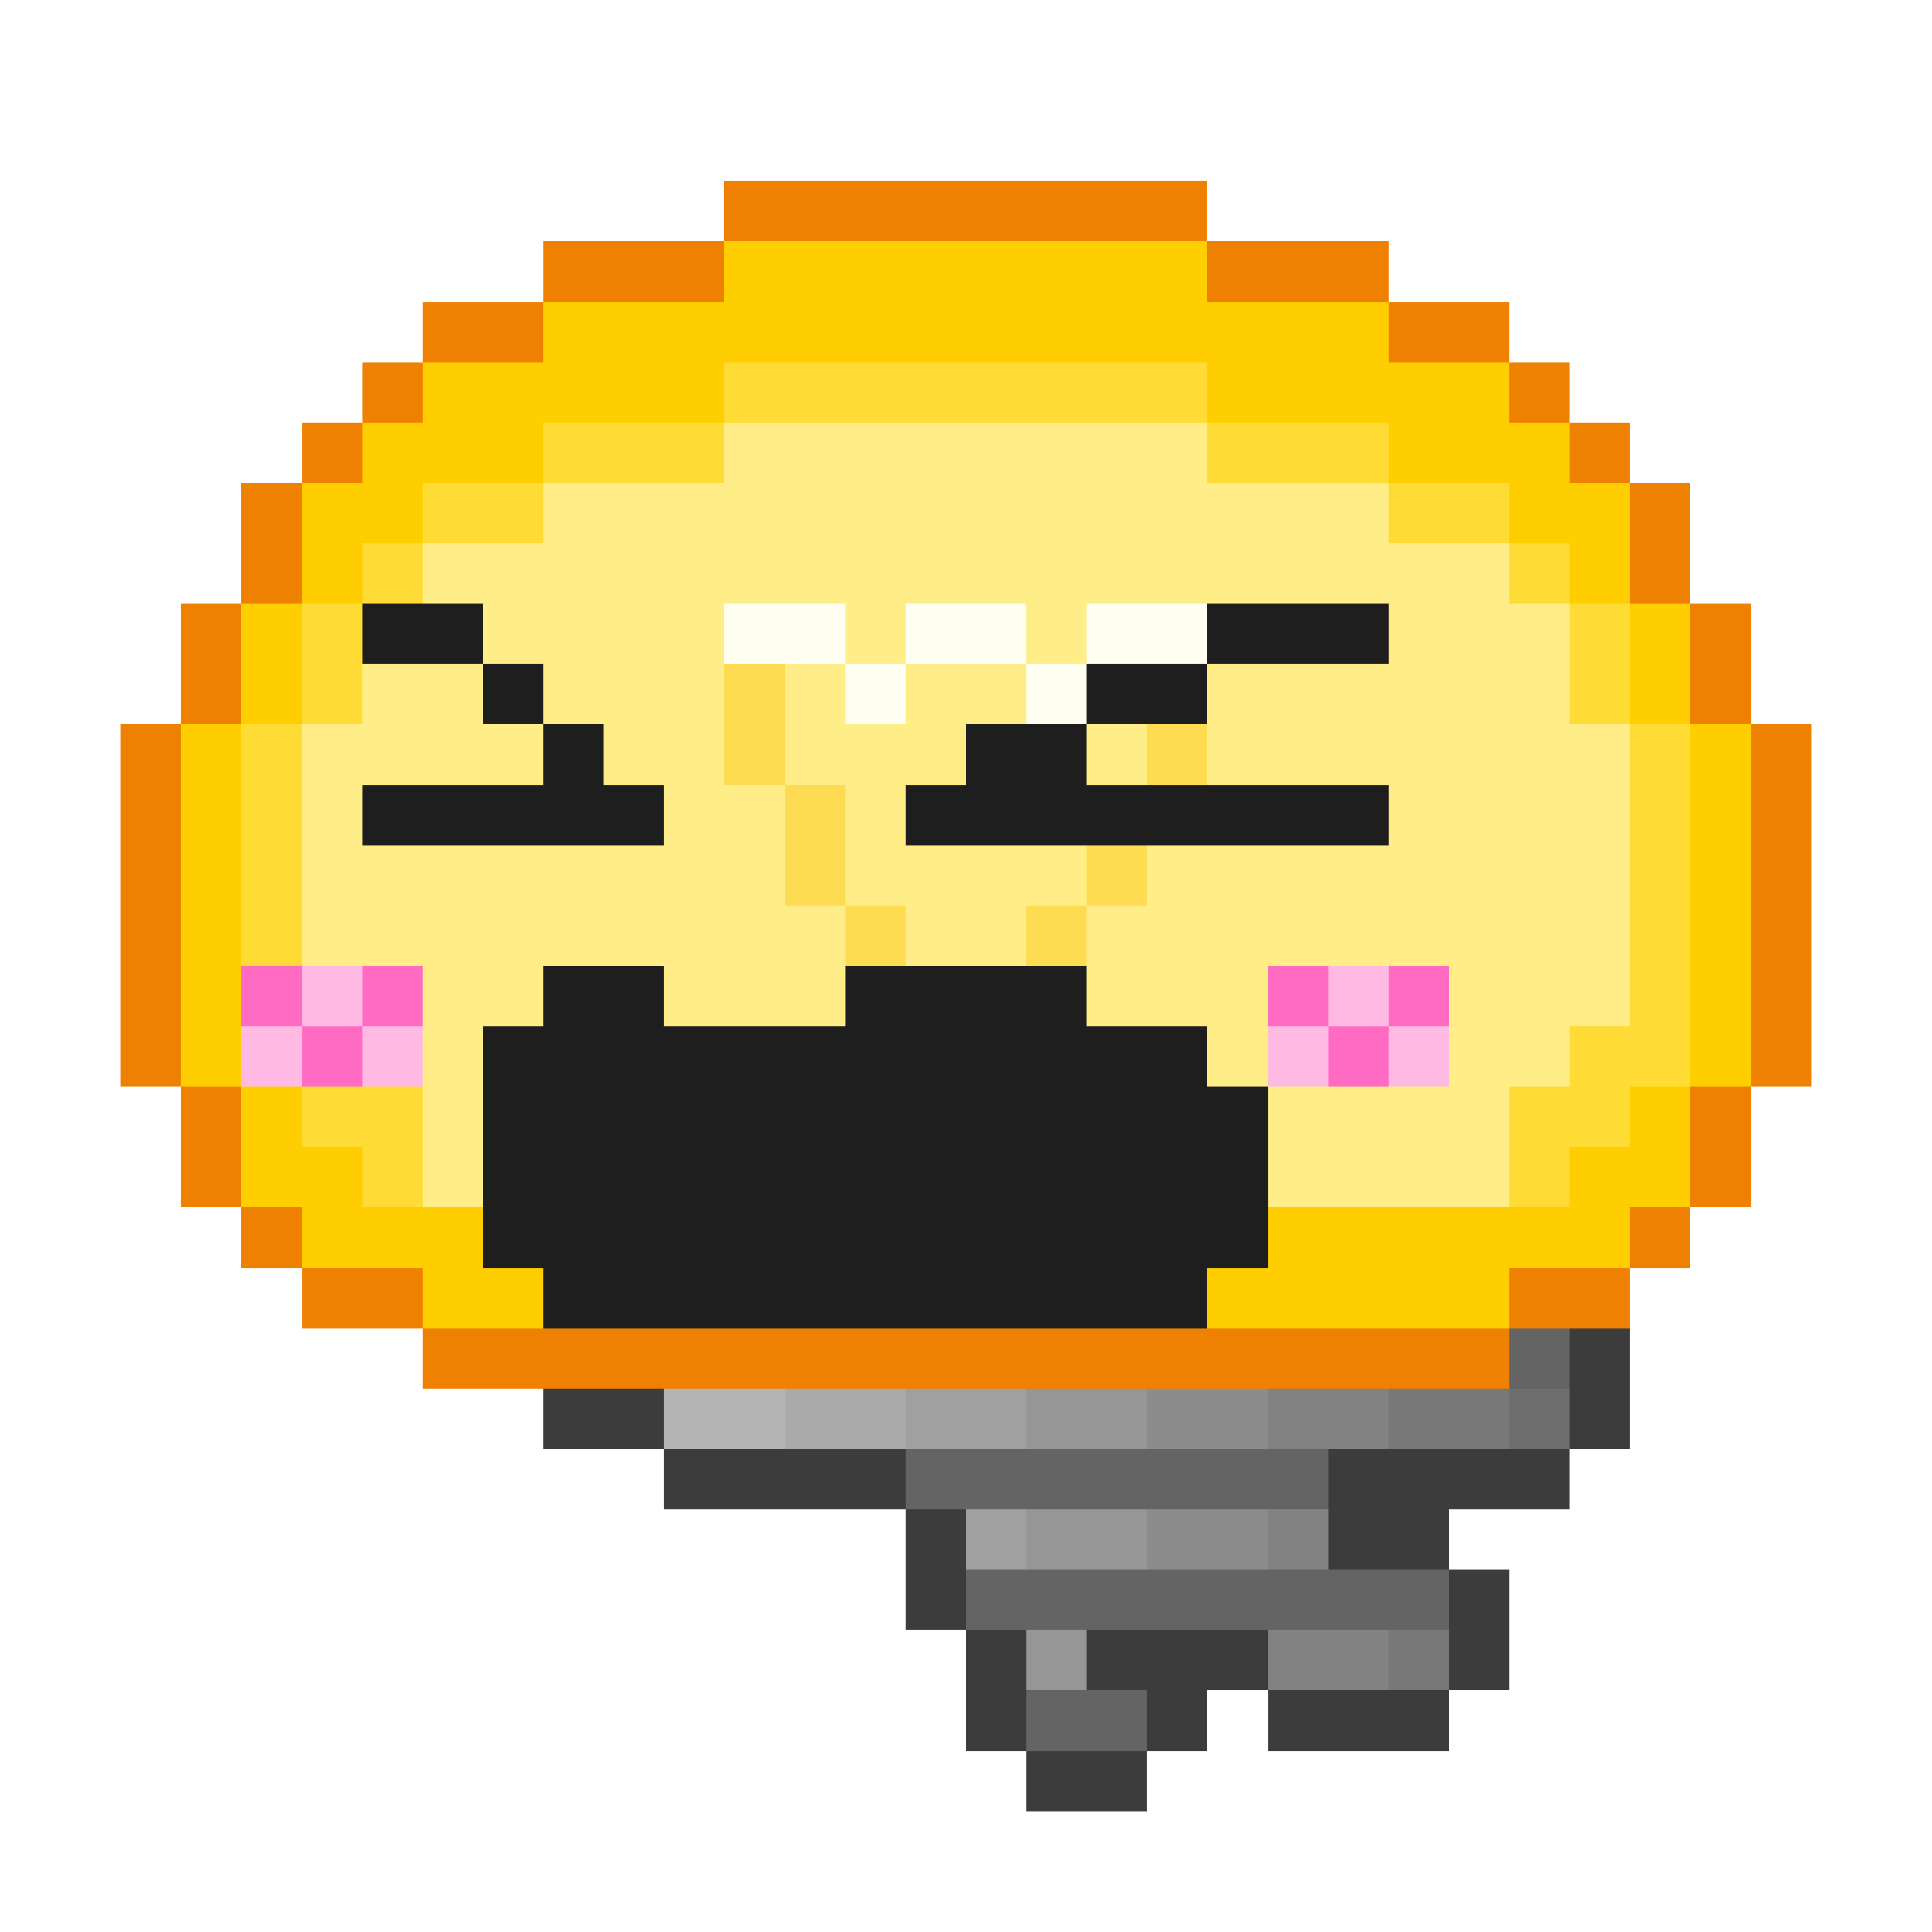
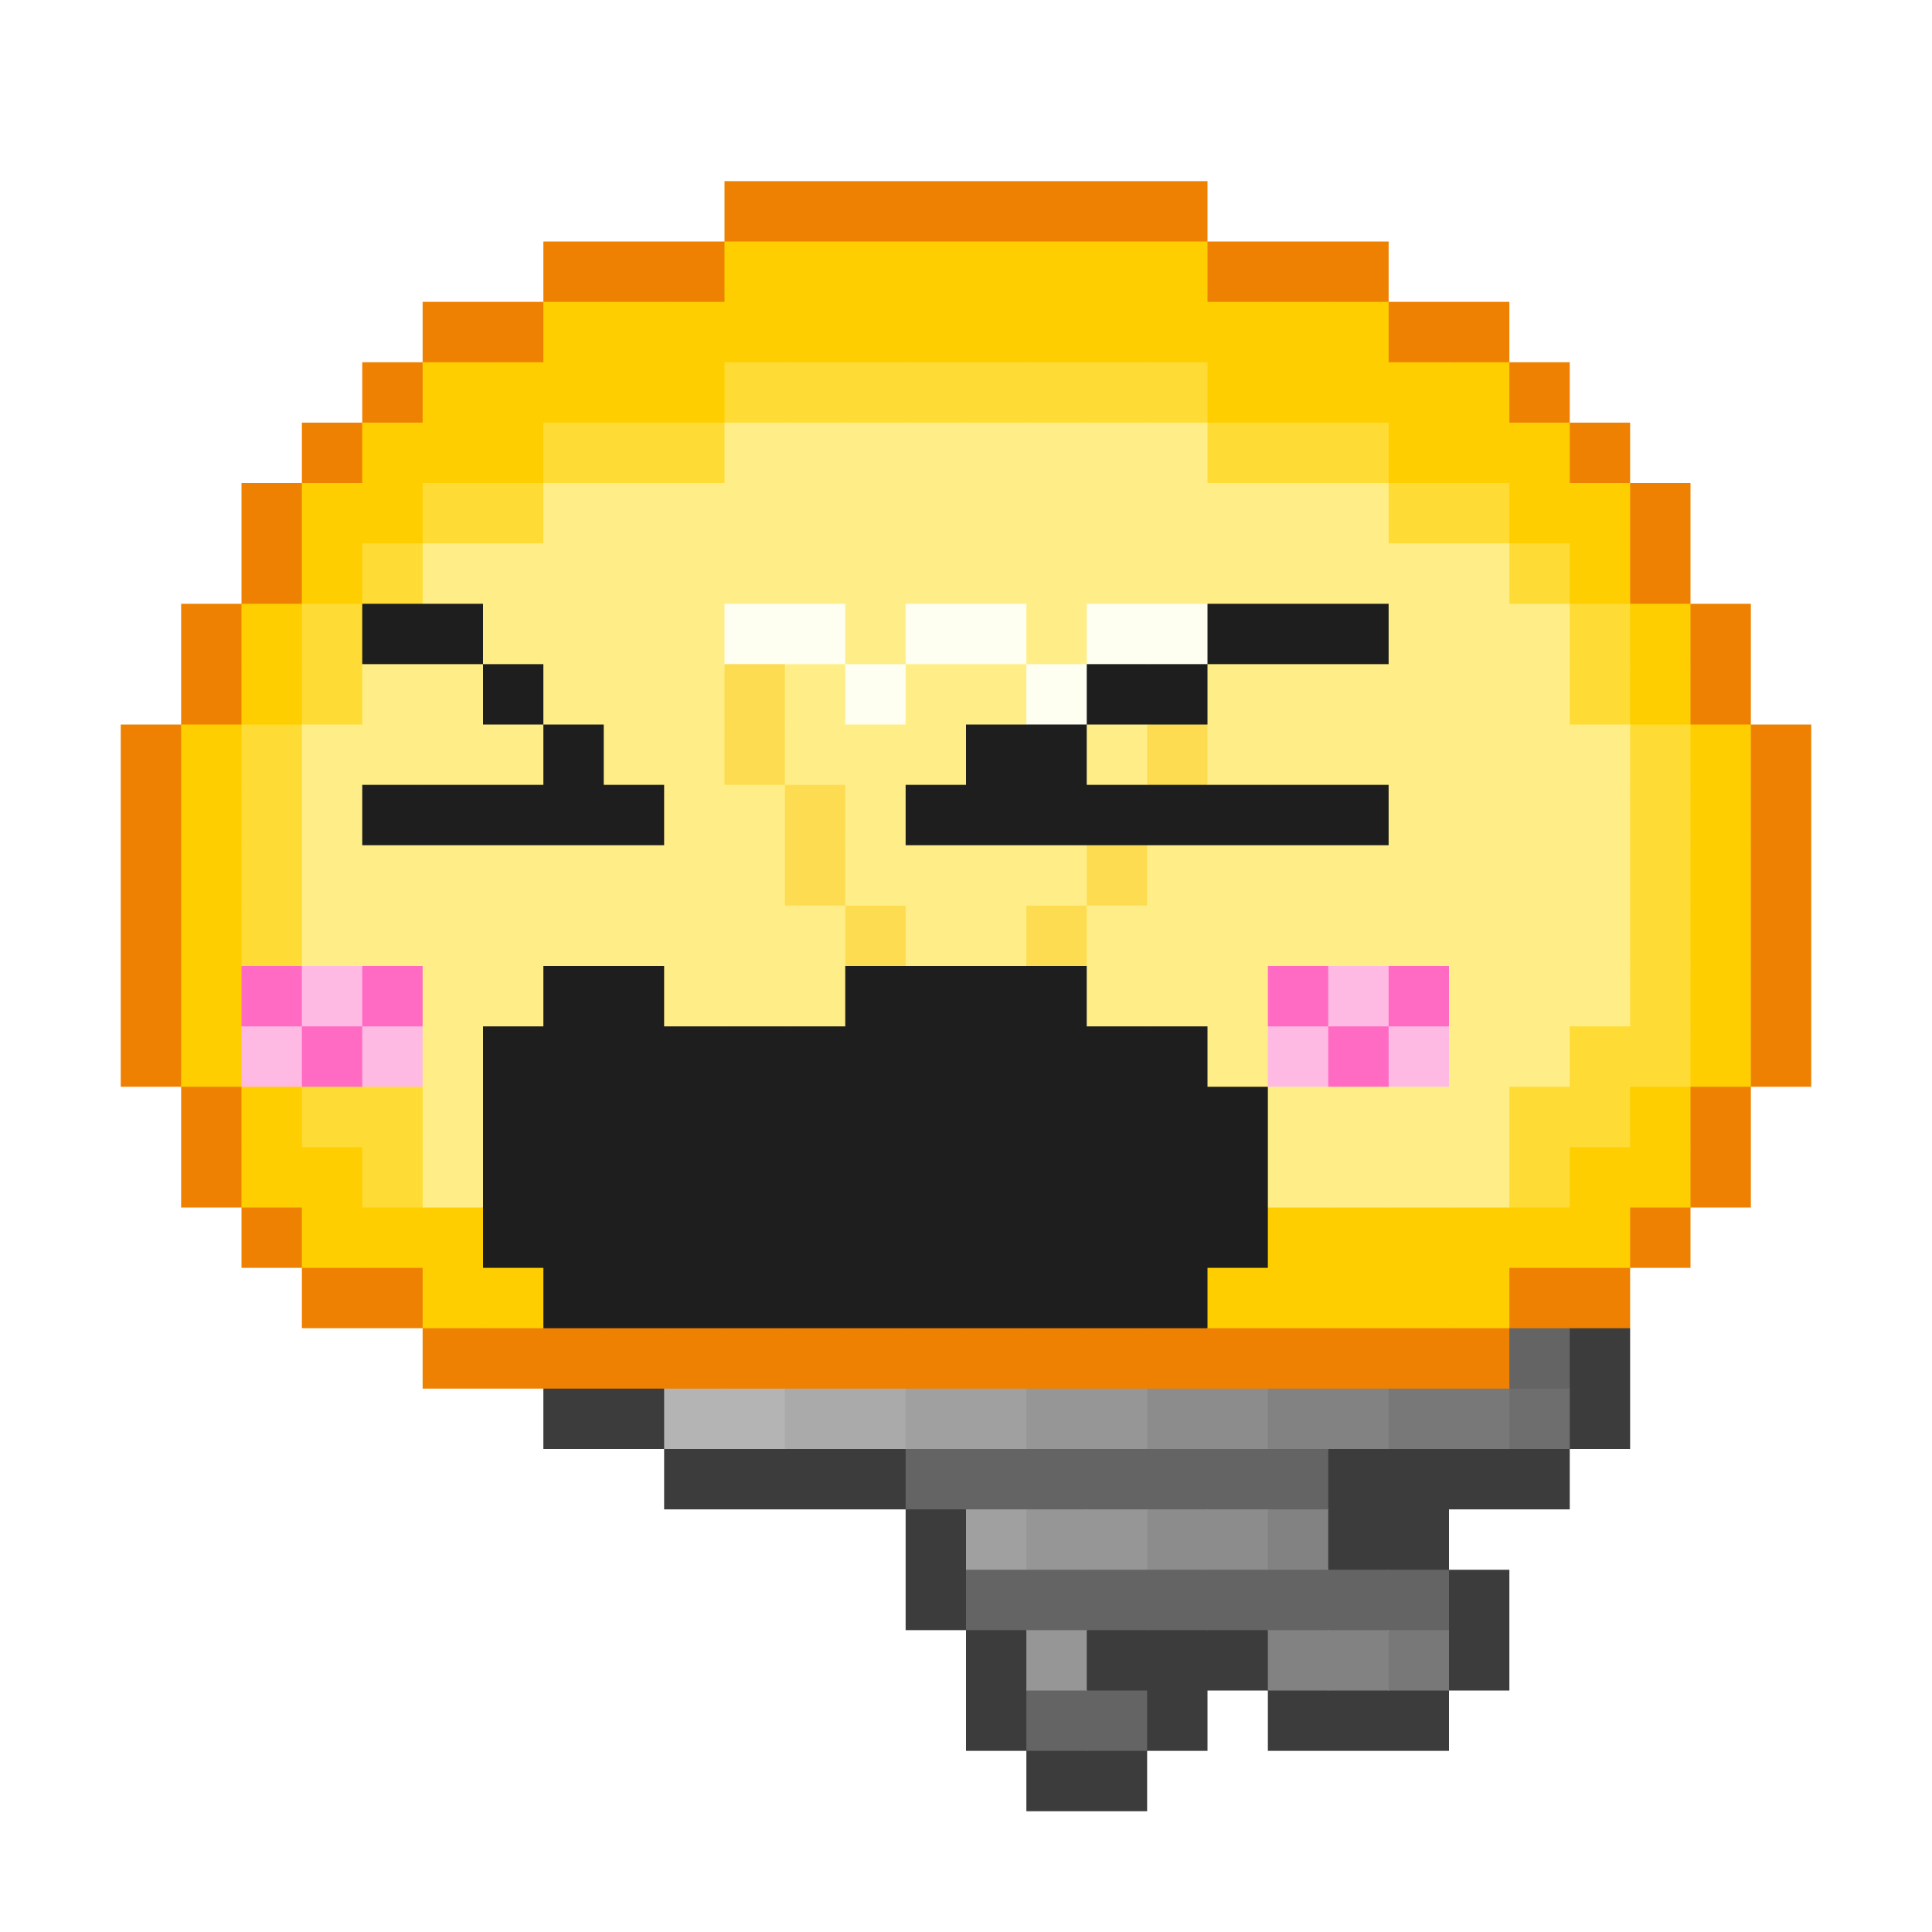
<svg xmlns="http://www.w3.org/2000/svg" width="32" height="32" viewBox="0 0 32 32">
-   <defs>
-     <clipPath id="frame">
-       <rect width="32" height="32" />
-     </clipPath>
-   </defs>
-   <g transform="translate(0 0)" clip-path="url(#frame)" shape-rendering="crispEdges">
-     <g>
-       <animateTransform attributeName="transform" type="translate" calcMode="discrete" repeatCount="indefinite" dur="240ms" values="0 0;-32 0" keyTimes="0;0.5" />
-       <path fill="#FFEE87" d="M12 7h8v1h-8zM44 7h8v1h-8zM9 8h14v1h-14zM41 8h14v1h-14zM7 9h18v1h-18zM39 9h18v1h-18zM8 10h4v1h-4zM14 10h1v1h-1zM17 10h1v1h-1zM23 10h3v1h-3zM38 10h6v1h-6zM46 10h1v1h-1zM49 10h1v1h-1zM52 10h6v1h-6zM6 11h2v1h-2zM9 11h3v1h-3zM13 11h1v1h-1zM15 11h2v1h-2zM20 11h6v1h-6zM40 11h4v1h-4zM45 11h1v1h-1zM47 11h2v1h-2zM50 11h1v1h-1zM55 11h3v1h-3zM5 12h4v1h-4zM10 12h2v1h-2zM13 12h3v1h-3zM18 12h1v1h-1zM20 12h7v1h-7zM37 12h3v1h-3zM41 12h3v1h-3zM45 12h5v1h-5zM52 12h7v1h-7zM5 13h1v1h-1zM11 13h2v1h-2zM14 13h1v1h-1zM23 13h4v1h-4zM37 13h4v1h-4zM42 13h3v1h-3zM46 13h2v1h-2zM51 13h8v1h-8zM5 14h8v1h-8zM14 14h4v1h-4zM19 14h8v1h-8zM37 14h1v1h-1zM43 14h2v1h-2zM46 14h1v1h-1zM55 14h4v1h-4zM5 15h9v1h-9zM15 15h2v1h-2zM18 15h9v1h-9zM37 15h9v1h-9zM47 15h2v1h-2zM50 15h9v1h-9zM7 16h2v1h-2zM11 16h3v1h-3zM18 16h3v1h-3zM24 16h3v1h-3zM39 16h7v1h-7zM47 16h2v1h-2zM50 16h3v1h-3zM56 16h3v1h-3zM7 17h1v1h-1zM20 17h1v1h-1zM24 17h2v1h-2zM39 17h2v1h-2zM43 17h3v1h-3zM50 17h3v1h-3zM56 17h2v1h-2zM7 18h1v1h-1zM21 18h4v1h-4zM39 18h1v1h-1zM52 18h5v1h-5zM7 19h1v1h-1zM21 19h4v1h-4zM39 19h1v1h-1zM53 19h4v1h-4z" />
-       <path fill="#EE8101" d="M12 3h8v1h-8zM44 3h8v1h-8zM9 4h3v1h-3zM20 4h3v1h-3zM41 4h3v1h-3zM52 4h3v1h-3zM7 5h2v1h-2zM23 5h2v1h-2zM39 5h2v1h-2zM55 5h2v1h-2zM6 6h1v1h-1zM25 6h1v1h-1zM38 6h1v1h-1zM57 6h1v1h-1zM5 7h1v1h-1zM26 7h1v1h-1zM37 7h1v1h-1zM58 7h1v1h-1zM4 8h1v1h-1zM27 8h1v1h-1zM36 8h1v1h-1zM59 8h1v1h-1zM4 9h1v1h-1zM27 9h1v1h-1zM36 9h1v1h-1zM59 9h1v1h-1zM3 10h1v1h-1zM28 10h1v1h-1zM35 10h1v1h-1zM60 10h1v1h-1zM3 11h1v1h-1zM28 11h1v1h-1zM35 11h1v1h-1zM60 11h1v1h-1zM2 12h1v1h-1zM29 12h1v1h-1zM34 12h1v1h-1zM61 12h1v1h-1zM2 13h1v1h-1zM29 13h1v1h-1zM34 13h1v1h-1zM61 13h1v1h-1zM2 14h1v1h-1zM29 14h1v1h-1zM34 14h1v1h-1zM61 14h1v1h-1zM2 15h1v1h-1zM29 15h1v1h-1zM34 15h1v1h-1zM61 15h1v1h-1zM2 16h1v1h-1zM29 16h1v1h-1zM34 16h1v1h-1zM61 16h1v1h-1zM2 17h1v1h-1zM29 17h1v1h-1zM34 17h1v1h-1zM61 17h1v1h-1zM3 18h1v1h-1zM28 18h1v1h-1zM35 18h1v1h-1zM60 18h1v1h-1zM3 19h1v1h-1zM28 19h1v1h-1zM35 19h1v1h-1zM60 19h1v1h-1zM4 20h1v1h-1zM27 20h1v1h-1zM36 20h1v1h-1zM59 20h1v1h-1zM5 21h2v1h-2zM25 21h2v1h-2zM37 21h2v1h-2zM57 21h2v1h-2zM7 22h18v1h-18zM39 22h18v1h-18z" />
-       <path fill="#FECE01" d="M12 4h8v1h-8zM44 4h8v1h-8zM9 5h14v1h-14zM41 5h14v1h-14zM7 6h5v1h-5zM20 6h5v1h-5zM39 6h5v1h-5zM52 6h5v1h-5zM6 7h3v1h-3zM23 7h3v1h-3zM38 7h3v1h-3zM55 7h3v1h-3zM5 8h2v1h-2zM25 8h2v1h-2zM37 8h2v1h-2zM57 8h2v1h-2zM5 9h1v1h-1zM26 9h1v1h-1zM37 9h1v1h-1zM58 9h1v1h-1zM4 10h1v1h-1zM27 10h1v1h-1zM36 10h1v1h-1zM59 10h1v1h-1zM4 11h1v1h-1zM27 11h1v1h-1zM36 11h1v1h-1zM59 11h1v1h-1zM3 12h1v1h-1zM28 12h1v1h-1zM35 12h1v1h-1zM60 12h1v1h-1zM3 13h1v1h-1zM28 13h1v1h-1zM35 13h1v1h-1zM60 13h1v1h-1zM3 14h1v1h-1zM28 14h1v1h-1zM35 14h1v1h-1zM60 14h1v1h-1zM3 15h1v1h-1zM28 15h1v1h-1zM35 15h1v1h-1zM60 15h1v1h-1zM3 16h1v1h-1zM28 16h1v1h-1zM35 16h1v1h-1zM60 16h1v1h-1zM3 17h1v1h-1zM28 17h1v1h-1zM35 17h1v1h-1zM60 17h1v1h-1zM4 18h1v1h-1zM27 18h1v1h-1zM36 18h1v1h-1zM59 18h1v1h-1zM4 19h2v1h-2zM26 19h2v1h-2zM36 19h2v1h-2zM58 19h2v1h-2zM5 20h3v1h-3zM21 20h6v1h-6zM37 20h3v1h-3zM53 20h6v1h-6zM7 21h2v1h-2zM20 21h5v1h-5zM39 21h2v1h-2zM52 21h5v1h-5z" />
-       <path fill="#FFDB35" d="M12 6h8v1h-8zM44 6h8v1h-8zM9 7h3v1h-3zM20 7h3v1h-3zM41 7h3v1h-3zM52 7h3v1h-3zM7 8h2v1h-2zM23 8h2v1h-2zM39 8h2v1h-2zM55 8h2v1h-2zM6 9h1v1h-1zM25 9h1v1h-1zM38 9h1v1h-1zM57 9h1v1h-1zM5 10h1v1h-1zM26 10h1v1h-1zM37 10h1v1h-1zM58 10h1v1h-1zM5 11h1v1h-1zM26 11h1v1h-1zM37 11h1v1h-1zM58 11h1v1h-1zM4 12h1v1h-1zM27 12h1v1h-1zM36 12h1v1h-1zM59 12h1v1h-1zM4 13h1v1h-1zM27 13h1v1h-1zM36 13h1v1h-1zM59 13h1v1h-1zM4 14h1v1h-1zM27 14h1v1h-1zM36 14h1v1h-1zM59 14h1v1h-1zM4 15h1v1h-1zM27 15h1v1h-1zM36 15h1v1h-1zM59 15h1v1h-1zM27 16h1v1h-1zM59 16h1v1h-1zM26 17h2v1h-2zM58 17h2v1h-2zM5 18h2v1h-2zM25 18h2v1h-2zM37 18h2v1h-2zM57 18h2v1h-2zM6 19h1v1h-1zM25 19h1v1h-1zM38 19h1v1h-1zM57 19h1v1h-1z" />
-       <path fill="#3C3C3C" d="M26 22h1v1h-1zM57 22h1v1h-1zM9 23h2v1h-2zM26 23h1v1h-1zM41 23h1v1h-1zM58 23h1v1h-1zM11 24h4v1h-4zM22 24h4v1h-4zM41 24h1v1h-1zM45 24h2v1h-2zM54 24h2v1h-2zM58 24h1v1h-1zM15 25h1v1h-1zM22 25h2v1h-2zM42 25h3v1h-3zM47 25h1v1h-1zM54 25h1v1h-1zM56 25h3v1h-3zM15 26h1v1h-1zM24 26h1v1h-1zM47 26h1v1h-1zM55 26h1v1h-1zM16 27h1v1h-1zM18 27h3v1h-3zM24 27h1v1h-1zM47 27h1v1h-1zM50 27h2v1h-2zM55 27h1v1h-1zM16 28h1v1h-1zM19 28h1v1h-1zM21 28h3v1h-3zM47 28h1v1h-1zM50 28h1v1h-1zM52 28h1v1h-1zM55 28h1v1h-1zM17 29h2v1h-2zM48 29h2v1h-2zM53 29h2v1h-2z" />
-       <path fill="#1E1E1E" d="M6 10h2v1h-2zM20 10h3v1h-3zM8 11h1v1h-1zM18 11h2v1h-2zM38 11h2v1h-2zM52 11h3v1h-3zM9 12h1v1h-1zM16 12h2v1h-2zM40 12h1v1h-1zM50 12h2v1h-2zM6 13h5v1h-5zM15 13h8v1h-8zM41 13h1v1h-1zM48 13h2v1h-2zM38 14h5v1h-5zM47 14h8v1h-8zM9 16h2v1h-2zM14 16h4v1h-4zM8 17h12v1h-12zM41 17h2v1h-2zM46 17h4v1h-4zM8 18h13v1h-13zM40 18h12v1h-12zM8 19h13v1h-13zM40 19h13v1h-13zM8 20h13v1h-13zM40 20h13v1h-13zM9 21h11v1h-11zM41 21h11v1h-11z" />
-       <path fill="#FEDC51" d="M12 11h1v1h-1zM44 11h1v1h-1zM51 11h1v1h-1zM12 12h1v1h-1zM19 12h1v1h-1zM44 12h1v1h-1zM13 13h1v1h-1zM45 13h1v1h-1zM50 13h1v1h-1zM13 14h1v1h-1zM18 14h1v1h-1zM45 14h1v1h-1zM14 15h1v1h-1zM17 15h1v1h-1zM46 15h1v1h-1zM49 15h1v1h-1zM46 16h1v1h-1zM49 16h1v1h-1z" />
-       <path fill="#FF6BC3" d="M4 16h1v1h-1zM6 16h1v1h-1zM21 16h1v1h-1zM23 16h1v1h-1zM36 16h1v1h-1zM38 16h1v1h-1zM53 16h1v1h-1zM55 16h1v1h-1zM5 17h1v1h-1zM22 17h1v1h-1zM37 17h1v1h-1zM54 17h1v1h-1z" />
-       <path fill="#FFBAE3" d="M5 16h1v1h-1zM22 16h1v1h-1zM37 16h1v1h-1zM54 16h1v1h-1zM4 17h1v1h-1zM6 17h1v1h-1zM21 17h1v1h-1zM23 17h1v1h-1zM36 17h1v1h-1zM38 17h1v1h-1zM53 17h1v1h-1zM55 17h1v1h-1z" />
-       <path fill="#FEFEF1" d="M12 10h2v1h-2zM15 10h2v1h-2zM18 10h2v1h-2zM44 10h2v1h-2zM47 10h2v1h-2zM50 10h2v1h-2zM14 11h1v1h-1zM17 11h1v1h-1zM46 11h1v1h-1zM49 11h1v1h-1z" />
-       <path fill="#646464" d="M25 22h1v1h-1zM42 23h4v1h-4zM15 24h7v1h-7zM47 24h7v1h-7zM56 24h2v1h-2zM16 26h8v1h-8zM48 26h7v1h-7zM17 28h2v1h-2zM48 28h2v1h-2zM53 28h2v1h-2z" />
-       <path fill="#969696" d="M17 23h2v1h-2zM49 23h2v1h-2zM17 25h2v1h-2zM49 25h2v1h-2zM17 27h1v1h-1zM49 27h1v1h-1z" />
-       <path fill="#828282" d="M21 23h2v1h-2zM53 23h2v1h-2zM21 25h1v1h-1zM53 25h1v1h-1zM21 27h2v1h-2zM52 27h2v1h-2z" />
-       <path fill="#A0A0A0" d="M15 23h2v1h-2zM47 23h2v1h-2zM16 25h1v1h-1zM48 25h1v1h-1zM48 27h1v1h-1z" />
-       <path fill="#8C8C8C" d="M19 23h2v1h-2zM51 23h2v1h-2zM19 25h2v1h-2zM51 25h2v1h-2z" />
-       <path fill="#787878" d="M23 23h2v1h-2zM55 23h2v1h-2zM23 27h1v1h-1zM54 27h1v1h-1z" />
-       <path fill="#AAAAAA" d="M13 23h2v1h-2zM46 23h1v1h-1zM44 24h1v1h-1z" />
-       <path fill="#B4B4B4" d="M11 23h2v1h-2zM42 24h2v1h-2z" />
-       <path fill="#6E6E6E" d="M25 23h1v1h-1zM57 23h1v1h-1z" />
+   <g id="FALLING">
+     <g id="FRAME-1">
+       <animate attributeName="display" calcMode="discrete" repeatCount="indefinite" dur="240ms" values="inline;none" keyTimes="0;0.5" />
+       <path fill="#FFEE87" fill-rule="evenodd" d="M6.5,10.5 L4.5,12.5 L5,13 L4.5,13.5 L5,14 L4.5,14.5 L5,15 L4.5,15.5 L5.5,16.5 L6,16 L7,17 L6.5,17.5 L7,18 L6.5,18.5 L7,19 L6.5,19.5 L7.5,20.5 L8.5,19.5 L8,19 L8.5,18.5 L8,18 L10,16 L11.5,17.5 L12,17 L12.5,17.5 L13,17 L13.5,17.5 L14.5,16.5 L14,16 L14.5,15.5 L15.5,16.5 L16,16 L16.5,16.5 L17.5,15.5 L18,16 L17.5,16.5 L18.5,17.5 L19,17 L21,19 L20.5,19.5 L21.5,20.5 L22,20 L22.5,20.5 L23,20 L23.5,20.5 L24,20 L24.5,20.5 L25.5,19.5 L25,19 L27.5,16.5 L27,16 L27.5,15.5 L27,15 L27.5,14.5 L27,14 L27.5,13.5 L27,13 L27.5,12.5 L26,11 L26.5,10.5 L24.5,8.5 L24,9 L22.5,7.5 L22,8 L21.5,7.5 L21,8 L19.5,6.5 L19,7 L18.5,6.5 L18,7 L17.5,6.5 L17,7 L16.5,6.5 L16,7 L15.5,6.5 L15,7 L14.5,6.5 L14,7 L13.5,6.5 L13,7 L12.5,6.5 L11,8 L10.5,7.5 L10,8 L9.5,7.5 L8,9 L7.5,8.5 L6.5,9.5 L7.5,10.5 L7,11 Z M15.5,13.5 L19,10 L19.5,10.5 L20,10 L20.5,10.5 L19.5,11.5 L20,12 L19.5,12.5 L20.5,13.5 L20,14 L19.5,13.5 L18.5,14.5 L17.5,13.5 L17,14 L16.5,13.5 L16,14 Z M21,10 L21.5,10.5 L21,11 L20.5,10.5 Z M22,10 L22.5,10.5 L22,11 L21.5,10.5 Z M21,13 L21.5,13.5 L21,14 L20.5,13.5 Z M22,13 L22.5,13.5 L22,14 L21.5,13.5 Z M15.5,10.5 L16,10 L16.5,10.5 L16,11 Z M8,13 L8.5,13.5 L8,14 L7.5,13.5 Z M9,13 L9.5,12.5 L10.5,13.5 L10,14 L9.5,13.5 L9,14 L8.5,13.5 Z M7,14 L6.5,13.5 L7,13 L7.5,13.5 Z M13,12 L12.5,12.5 L12,12 L12.5,11.5 Z M12,11 L13,10 L13.5,10.5 L12.5,11.5 Z M13,14 L13.5,13.5 L14,14 L13.5,14.5 Z M21.5,17.5 L21,17 L22,16 L22.5,16.5 L23,16 L24,17 L23,18 L22.5,17.5 L22,18 Z M18.5,13.5 L19.5,12.5 L18.5,11.5 L17.5,12.5 Z" />
+       <path fill="#1E1E1E" fill-rule="evenodd" d="M8,11 L8,10 L7,10 L6.5,9.5 L5.5,10.5 L6,11 Z M9,11 L8,11 L8,12 L9,12 Z M8,13 L6,13 L6,14 L11,14 L11,13 L10,13 L10,12 L9,12 L9,13 Z M10,16 L9,16 L9,17 L8,17 L8,20 L7.5,20.5 L9.5,22.5 L10,22 L10.5,22.5 L11,22 L11.5,22.5 L12,22 L12.5,22.5 L13,22 L13.5,22.5 L14,22 L14.5,22.5 L15,22 L15.5,22.5 L16,22 L16.5,22.5 L17,22 L17.5,22.5 L18,22 L18.5,22.5 L19,22 L19.5,22.5 L21.5,20.5 L21,20 L21,18 L20,18 L20,17 L18,17 L18,16 L17.5,15.5 L17,16 L15,16 L14.5,15.5 L14,16 L14,17 L11,17 L11,16 Z M16,14 L18,14 L18.5,14.5 L19,14 L23,14 L23,13 L20,13 L19.5,12.5 L20,12 L20,11 L23,11 L23,10 L20,10 L19,11 L18.5,10.5 L17,12 L16,12 L16,13 L15,13 L15,14 Z M19,13 L18,13 L18,12 L19,12 L19.5,12.5 Z" />
+       <path fill="#FECE01" fill-rule="evenodd" d="M3.5,10.5 L4,11 L2.5,12.5 L3,13 L2.5,13.5 L3,14 L2.5,14.5 L3,15 L2.5,15.5 L3,16 L2.5,16.5 L3,17 L2.5,17.5 L4,19 L3.5,19.5 L5.5,21.5 L6,21 L7.5,22.5 L8,22 L8.5,22.5 L9,22 L9,21 L8,21 L8,20 L7,20 L4,17 L4.5,16.5 L4,16 L4.5,15.5 L4,15 L4.5,14.5 L4,14 L4.5,13.5 L4,13 L5.5,11.5 L5,11 L8,8 L8.5,8.5 L10,7 L10.5,7.5 L11,7 L11.5,7.5 L13,6 L13.5,6.5 L14,6 L14.5,6.5 L15,6 L15.5,6.5 L16,6 L16.5,6.5 L17,6 L17.5,6.5 L18,6 L18.5,6.5 L19,6 L20.5,7.5 L21,7 L21.5,7.5 L22,7 L23.5,8.5 L24,8 L27,11 L26.5,11.5 L28,13 L27.5,13.5 L28,14 L27.5,14.5 L28,15 L27.5,15.5 L28,16 L27.5,16.5 L28,17 L25,20 L21,20 L21,21 L20,21 L20,22 L20.5,22.5 L21,22 L21.5,22.5 L22,22 L22.5,22.5 L23,22 L23.5,22.5 L24,22 L24.5,22.5 L26,21 L26.5,21.5 L28.5,19.5 L28,19 L29.5,17.5 L29,17 L29.5,16.5 L29,16 L29.5,15.5 L29,15 L29.5,14.5 L29,14 L29.5,13.5 L29,13 L29.5,12.5 L28,11 L28.5,10.5 L27,9 L27.5,8.5 L24.5,5.5 L24,6 L22.5,4.5 L22,5 L21.5,4.5 L21,5 L19.5,3.5 L19,4 L18.5,3.5 L18,4 L17.5,3.5 L17,4 L16.5,3.5 L16,4 L15.5,3.5 L15,4 L14.5,3.5 L14,4 L13.5,3.5 L13,4 L12.5,3.5 L11,5 L10.5,4.5 L10,5 L9.5,4.5 L8,6 L7.5,5.5 L4.5,8.5 L5,9 Z" />
+       <path fill="#EE8101" fill-rule="evenodd" d="M12,4 L9,4 L9,5 L12,5 Z M7,5 L7,6 L9,6 L9,5 Z M7,6 L6,6 L6,7 L7,7 Z M5,7 L5,8 L6,8 L6,7 Z M5,10 L5,8 L4,8 L4,10 Z M4,10 L3,10 L3,12 L4,12 Z M2,16 L2,18 L3,18 L3,12 L2,12 Z M4,18 L3,18 L3,20 L4,20 Z M4,20 L4,21 L5,21 L5,20 Z M5,21 L5,22 L7,22 L7,21 Z M10,23 L10.5,23.5 L11,23 L11.5,23.5 L12,23 L12.5,23.5 L13,23 L13.5,23.5 L14,23 L14.5,23.5 L15,23 L15.5,23.5 L16,23 L16.5,23.5 L17,23 L17.5,23.5 L18,23 L18.5,23.5 L19,23 L19.5,23.5 L20,23 L20.5,23.5 L21,23 L21.5,23.5 L22,23 L22.5,23.5 L23,23 L23.5,23.5 L24,23 L24.5,23.5 L26,22 L26.5,22.5 L27,22 L27,21 L25,21 L25,22 L7,22 L7,23 L9,23 L9.5,23.5 Z M16,4 L20,4 L20,3 L12,3 L12,4 Z M21,4 L20,4 L20,5 L23,5 L23,4 Z M23,5 L23,6 L25,6 L25,5 Z M25,6 L25,7 L26,7 L26,6 Z M26,8 L27,8 L27,7 L26,7 Z M27,8 L27,10 L28,10 L28,8 Z M29,12 L29,10 L28,10 L28,12 Z M29,17 L29,18 L30,18 L30,12 L29,12 Z M29,18 L28,18 L28,20 L29,20 Z M28,20 L27,20 L27,21 L28,21 Z" />
+       <path fill="#FFDB35" fill-rule="evenodd" d="M9,8 L7,8 L7,9 L9,9 Z M7,10 L7,9 L6,9 L6,10 Z M6,11 L6,10 L5,10 L5,12 L6,12 Z M4,15 L4,16 L4.5,16.5 L5,16 L5,12 L4,12 Z M5,18 L5,19 L6,19 L6,20 L7,20 L7,18 L6.5,17.5 L6,18 L5.5,17.5 Z M13,7 L20,7 L20,6 L12,6 L12,7 Z M12,8 L12,7 L9,7 L9,8 Z M21,8 L23,8 L23,7 L20,7 L20,8 Z M25,9 L25,8 L23,8 L23,9 Z M25,9 L25,10 L26,10 L26,9 Z M26,12 L27,12 L27,10 L26,10 Z M27,14 L27,17 L26,17 L26,18 L25,18 L25,20 L26,20 L26,19 L27,19 L27,18 L28,18 L28,12 L27,12 Z" />
+       <path fill="#3C3C3C" fill-rule="evenodd" d="M12,25 L15,25 L15,27 L16,27 L16,29 L17,29 L17,30 L19,30 L19,29 L20,29 L20,28 L21,28 L21,29 L24,29 L24,28 L25,28 L25,26 L24,26 L24,25 L26,25 L26,24 L27,24 L27,22 L26,22 L25.5,22.5 L26,23 L25,24 L24.5,23.5 L24,24 L23.5,23.5 L23,24 L22.5,23.5 L21.5,24.5 L22,25 L21.5,25.5 L22.5,26.5 L23,26 L24,27 L23,28 L22.5,27.5 L22,28 L20.5,26.5 L20,27 L19.5,26.5 L19,27 L18.5,26.5 L17.5,27.5 L16,26 L16.5,25.5 L14.5,23.5 L14,24 L13.5,23.5 L13,24 L12.5,23.5 L12,24 L11,23 L9,23 L9,24 L11,24 L11,25 Z M18,28 L18.5,28.5 L18,29 L17,28 L17.5,27.5 Z" />
+       <path fill="#646464" fill-rule="evenodd" d="M16,25 L16.5,25.5 L17,25 L17.5,25.5 L18,25 L18.5,25.5 L19,25 L19.5,25.5 L20,25 L20.5,25.5 L21,25 L21.5,25.5 L22,25 L22,24 L21.5,23.5 L21,24 L20.5,23.5 L20,24 L19.5,23.5 L19,24 L18.5,23.5 L18,24 L17.5,23.5 L17,24 L16.5,23.5 L16,24 L15.5,23.5 L15,24 L15,25 Z M16,26 L16,27 L17,27 L17.5,27.5 L18,27 L21,27 L21.5,27.5 L22,27 L22.5,27.5 L23,27 L23.5,27.5 L24,27 L24,26 L22,26 L21.5,25.5 L21,26 L20.5,25.5 L20,26 L19.5,25.5 L19,26 L18.5,25.5 L18,26 L17.5,25.5 L17,26 L16.5,25.5 Z M17.5,27.5 L17,28 L17,29 L19,29 L19,28 L18,28 Z M26,22 L25,22 L25,23 L25.5,23.5 L26,23 Z" />
+       <path fill="#FEDC51" fill-rule="evenodd" d="M12,12 L12,13 L13,13 L13,11 L12.5,10.5 L12,11 Z M20,13 L20,12 L19,12 L19,13 Z M13,14 L13,15 L14,15 L14,13 L13,13 Z M18,14 L18,15 L19,15 L19,14 Z M15,15 L14,15 L14,16 L15,16 Z M18,15 L17,15 L17,16 L18,16 Z" />
+       <path fill="#FEFEF1" fill-rule="evenodd" d="M13,11 L14,11 L14,10 L12,10 L12,11 Z M16,11 L17,11 L17,10 L15,10 L15,11 Z M19,11 L20,11 L20,10 L18,10 L18,11 Z M15,12 L15,11 L14,11 L14,12 Z M18,12 L18,11 L17,11 L17,12 Z" />
+       <path fill="#FF6BC3" fill-rule="evenodd" d="M6,16 L5.5,16.5 L5,16 L4,16 L4,17 L5,18 L6,18 L7,17 L7,16 Z M23,16 L22.5,16.5 L22,16 L21,16 L21,17 L22,18 L23,18 L24,17 L24,16 Z" />
+       <path fill="#FFBAE3" fill-rule="evenodd" d="M6,16 L5,16 L5,17 L6,17 Z M23,17 L23,16 L22,16 L22,17 Z M5,18 L5,17 L4,17 L4,18 Z M6,18 L7,18 L7,17 L6,17 Z M22,18 L22,17 L21,17 L21,18 Z M24,18 L24,17 L23,17 L23,18 Z" />
+       <path fill="#828282" fill-rule="evenodd" d="M22,24 L23,24 L23.5,23.5 L23,23 L21,23 L20.5,23.5 L21,24 Z M22,26 L22,25 L21,25 L20.5,25.5 L21,26 Z M22,28 L23,28 L23.5,27.5 L23,27 L21,27 L21,28 Z" />
+       <path fill="#969696" fill-rule="evenodd" d="M18,24 L19,24 L19.5,23.5 L19,23 L17,23 L16.5,23.5 L17,24 Z M18,26 L19,26 L19.5,25.5 L19,25 L17,25 L16.5,25.5 L17,26 Z M18,27 L17,27 L17,28 L18,28 Z" />
+       <path fill="#8C8C8C" fill-rule="evenodd" d="M19,24 L21,24 L21,23 L19,23 Z M19,26 L21,26 L21,25 L19,25 Z" />
+       <path fill="#787878" fill-rule="evenodd" d="M23,24 L25,24 L25.5,23.5 L25,23 L23,23 Z M23,28 L24,28 L24,27 L23,27 Z" />
+       <path fill="#A0A0A0" fill-rule="evenodd" d="M15,24 L17,24 L17,23 L15,23 L14.5,23.5 Z M16,26 L17,26 L17,25 L16,25 Z" />
+       <path fill="#AAAAAA" fill-rule="evenodd" d="M12.5,23.5 L13,24 L15,24 L15,23 L13,23 Z" />
+       <path fill="#B4B4B4" fill-rule="evenodd" d="M11,23 L11,24 L13,24 L13,23 Z" />
+       <path fill="#6E6E6E" fill-rule="evenodd" d="M26,23 L26,24 L25,24 L25,23 Z" />
+     </g>
+     <g id="FRAME-2" display="none">
+       <animate attributeName="display" calcMode="discrete" repeatCount="indefinite" dur="240ms" values="none;inline" keyTimes="0;0.5" />
+       <path fill="#FFEE87" fill-rule="evenodd" d="M5.5,10.5 L6.5,11.5 L6,12 L5.5,11.5 L4.5,12.5 L5,13 L4.5,13.5 L5,14 L4.5,14.5 L5,15 L4.5,15.5 L5.5,16.5 L6,16 L7,17 L6.5,17.5 L7,18 L6.5,18.5 L7,19 L6.5,19.5 L7.5,20.5 L8.5,19.5 L8,19 L10,17 L11.5,18.5 L12,18 L12.5,18.5 L13,18 L13.5,18.5 L14.5,17.5 L14,17 L14.5,16.5 L15.5,17.5 L16,17 L16.5,17.5 L17.5,16.5 L18,17 L17.5,17.5 L18.5,18.5 L19,18 L21.5,20.5 L22,20 L22.5,20.5 L23,20 L23.5,20.5 L24,20 L24.5,20.5 L25.5,19.5 L25,19 L27.5,16.5 L27,16 L27.5,15.5 L27,15 L27.5,14.5 L27,14 L27.5,13.5 L27,13 L27.5,12.5 L26,11 L26.5,10.5 L24.5,8.5 L24,9 L22.5,7.5 L22,8 L21.5,7.5 L21,8 L19.5,6.5 L19,7 L18.5,6.5 L18,7 L17.5,6.5 L17,7 L16.5,6.5 L16,7 L15.5,6.5 L15,7 L14.5,6.5 L14,7 L13.5,6.5 L13,7 L12.5,6.5 L11,8 L10.5,7.5 L10,8 L9.5,7.5 L8,9 L7.5,8.5 Z M7,11 L7.5,11.5 L7,12 L6.5,11.5 Z M14,16 L14.5,15.5 L15,16 L14.5,16.5 Z M17,16 L17.5,15.5 L18,16 L17.5,16.5 Z M17,15 L16.5,14.5 L16,15 L15.5,14.5 L17,13 L17.5,13.5 L19.5,11.5 L18.5,10.5 L19,10 L20.5,11.5 L18.5,13.5 L19.5,14.5 L19,15 L18.5,14.5 L17.5,15.5 Z M21,11 L21.5,11.5 L21,12 L20.5,11.5 Z M22,11 L22.5,11.5 L22,12 L21.5,11.5 Z M20,14 L20.5,14.5 L20,15 L19.5,14.5 Z M21,14 L21.5,14.5 L21,15 L20.5,14.5 Z M22,14 L22.5,14.5 L22,15 L21.5,14.5 Z M15.5,10.5 L16,10 L16.5,10.5 L16,11 Z M9,14 L9.5,13.5 L10.5,14.5 L10,15 L9.5,14.5 L9,15 L8.5,14.5 Z M8,15 L7.5,14.5 L8,14 L8.5,14.5 Z M7,15 L6.5,14.5 L7,14 L7.5,14.5 Z M12.5,11.5 L13,12 L12.5,12.5 L12,12 Z M12,11 L13,10 L13.5,10.5 L12.5,11.5 Z M13,14 L13.5,13.5 L14,14 L13.5,14.5 Z M21.5,17.5 L21,17 L22,16 L22.5,16.5 L23,16 L24,17 L23,18 L22.5,17.5 L22,18 Z" />
+       <path fill="#FECE01" fill-rule="evenodd" d="M4.5,8.5 L5,9 L3.5,10.5 L4,11 L2.5,12.5 L3,13 L2.5,13.5 L3,14 L2.5,14.5 L3,15 L2.5,15.5 L3,16 L2.5,16.5 L3,17 L2.5,17.5 L4,19 L3.5,19.5 L5.5,21.5 L6,21 L7.5,22.5 L8,22 L8.5,22.5 L9.5,21.5 L8,20 L7,20 L4,17 L4.5,16.5 L4,16 L4.5,15.5 L4,15 L4.5,14.5 L4,14 L4.5,13.5 L4,13 L5.5,11.5 L5,11 L8,8 L8.5,8.5 L10,7 L10.5,7.5 L11,7 L11.5,7.5 L13,6 L13.5,6.5 L14,6 L14.5,6.5 L15,6 L15.5,6.5 L16,6 L16.5,6.5 L17,6 L17.5,6.5 L18,6 L18.5,6.5 L19,6 L20.5,7.5 L21,7 L21.5,7.5 L22,7 L23.5,8.5 L24,8 L27,11 L26.5,11.5 L28,13 L27.5,13.5 L28,14 L27.5,14.5 L28,15 L27.5,15.5 L28,16 L27.5,16.5 L28,17 L25,20 L21,20 L19.5,21.5 L20.5,22.5 L21,22 L21.5,22.5 L22,22 L22.5,22.5 L23,22 L23.5,22.5 L24,22 L24.5,22.5 L26,21 L26.5,21.5 L28.5,19.5 L28,19 L29.5,17.5 L29,17 L29.5,16.5 L29,16 L29.5,15.5 L29,15 L29.5,14.5 L29,14 L29.5,13.5 L29,13 L29.5,12.5 L28,11 L28.5,10.5 L27,9 L27.5,8.5 L24.5,5.5 L24,6 L22.5,4.5 L22,5 L21.5,4.5 L21,5 L19.5,3.5 L19,4 L18.5,3.5 L18,4 L17.5,3.5 L17,4 L16.5,3.5 L16,4 L15.5,3.5 L15,4 L14.5,3.5 L14,4 L13.5,3.5 L13,4 L12.5,3.5 L11,5 L10.5,4.5 L10,5 L9.5,4.5 L8,6 L7.5,5.5 Z" />
+       <path fill="#1E1E1E" fill-rule="evenodd" d="M7,11 L6,11 L5.5,11.5 L6,12 L8,12 L8,11 Z M8,12 L8,13 L9,13 L9,12 Z M8,14 L6,14 L6,15 L11,15 L11,14 L10,14 L10,13 L9,13 L9,14 Z M9,17 L9,18 L8,18 L8,21 L9,21 L9,22 L9.5,22.5 L10,22 L10.5,22.5 L11,22 L11.5,22.5 L12,22 L12.5,22.5 L13,22 L13.5,22.5 L14,22 L14.5,22.5 L15,22 L15.5,22.5 L16,22 L16.5,22.5 L17,22 L17.5,22.5 L18,22 L18.5,22.5 L19,22 L19.5,22.5 L20,22 L20,21 L21,21 L21,19 L20,19 L20,18 L18,18 L18,17 L17.5,16.5 L17,17 L15,17 L14.5,16.5 L14,17 L14,18 L11,18 L11,17 Z M16,13 L16,14 L15,14 L15,15 L17,15 L17.5,15.5 L18,15 L23,15 L23,14 L19,14 L18.5,13.5 L19,13 L20,13 L20,12 L23,12 L23,11 L20,11 L19,12 L18,12 L18,13 Z" />
+       <path fill="#EE8101" fill-rule="evenodd" d="M12,4 L9,4 L9,5 L12,5 Z M7,5 L7,6 L9,6 L9,5 Z M7,6 L6,6 L6,7 L7,7 Z M5,7 L5,8 L6,8 L6,7 Z M5,10 L5,8 L4,8 L4,10 Z M4,10 L3,10 L3,12 L4,12 Z M2,16 L2,18 L3,18 L3,12 L2,12 Z M4,18 L3,18 L3,20 L4,20 Z M4,20 L4,21 L5,21 L5,20 Z M5,21 L5,22 L7,22 L7,21 Z M10,23 L10.5,23.5 L11,23 L11.5,23.5 L12,23 L12.5,23.5 L13,23 L13.5,23.5 L14,23 L14.5,23.5 L15,23 L15.5,23.5 L16,23 L16.5,23.5 L17,23 L17.5,23.5 L18,23 L18.5,23.5 L19,23 L19.5,23.5 L20,23 L20.5,23.5 L21,23 L21.5,23.5 L22,23 L22.5,23.5 L23,23 L23.5,23.5 L24,23 L24.5,23.5 L26,22 L27,22 L27,21 L25,21 L25,22 L7,22 L7,23 L9,23 L9.5,23.5 Z M16,4 L20,4 L20,3 L12,3 L12,4 Z M21,4 L20,4 L20,5 L23,5 L23,4 Z M23,5 L23,6 L25,6 L25,5 Z M25,6 L25,7 L26,7 L26,6 Z M26,8 L27,8 L27,7 L26,7 Z M27,8 L27,10 L28,10 L28,8 Z M29,12 L29,10 L28,10 L28,12 Z M29,17 L29,18 L30,18 L30,12 L29,12 Z M29,18 L28,18 L28,20 L29,20 Z M27,21 L28,21 L28,20 L27,20 Z" />
+       <path fill="#FFDB35" fill-rule="evenodd" d="M9,8 L7,8 L7,9 L9,9 Z M7,10 L7,9 L6,9 L6,10 Z M6,11 L6,10 L5,10 L5,12 L6,12 Z M4,15 L4,16 L4.5,16.5 L5,16 L5,12 L4,12 Z M5,18 L5,19 L6,19 L6,20 L7,20 L7,18 L6.5,17.5 L6,18 L5.5,17.5 Z M13,7 L20,7 L20,6 L12,6 L12,7 Z M12,8 L12,7 L9,7 L9,8 Z M21,8 L23,8 L23,7 L20,7 L20,8 Z M25,9 L25,8 L23,8 L23,9 Z M25,9 L25,10 L26,10 L26,9 Z M26,12 L27,12 L27,10 L26,10 Z M27,14 L27,17 L26,17 L26,18 L25,18 L25,20 L26,20 L26,19 L27,19 L27,18 L28,18 L28,12 L27,12 Z" />
+       <path fill="#3C3C3C" fill-rule="evenodd" d="M9,24 L9,25 L10,25 L10,26 L13,26 L13,25 L15,25 L15,29 L16,29 L16,30 L18,30 L18,29 L19,29 L19,28 L20,28 L20,29 L21,29 L21,30 L23,30 L23,29 L24,29 L24,26 L27,26 L27,23 L26,23 L26,22 L25,22 L25,23 L26,24 L25,25 L23.5,23.5 L23,24 L22.5,23.5 L21.5,24.5 L22,25 L21.5,25.5 L23,27 L22.5,27.5 L23,28 L22,29 L19.5,26.5 L19,27 L18.5,26.5 L17.5,27.5 L18,28 L17,29 L16,28 L16.5,27.5 L16,27 L16.5,26.5 L16,26 L16.5,25.5 L14.5,23.5 L14,24 L13.5,23.5 L12,25 L11.5,24.5 L11,25 L10,24 L10.5,23.5 L10,23 L9,23 Z M23,26 L23,25 L24,25 L24,26 Z" />
+       <path fill="#646464" fill-rule="evenodd" d="M14,23 L10,23 L10,24 L10.5,24.5 L11,24 L11.5,24.5 L12,24 L12.5,24.5 L13,24 L14,24 L14.5,23.5 Z M15,25 L16,25 L16.5,25.5 L17,25 L17.5,25.5 L18,25 L18.5,25.5 L19,25 L19.5,25.5 L20,25 L20.5,25.5 L21,25 L21.5,25.5 L22,25 L22,24 L21.5,23.5 L21,24 L20.5,23.5 L20,24 L19.5,23.5 L19,24 L18.5,23.5 L18,24 L17.5,23.5 L17,24 L16.5,23.5 L16,24 L15.5,23.5 L15,24 Z M16,26 L16,27 L16.5,27.5 L17,27 L17.5,27.5 L18,27 L20,27 L20.5,27.5 L21,27 L21.5,27.5 L22,27 L22.5,27.5 L23,27 L23,26 L22,26 L21.5,25.5 L21,26 L20.5,25.5 L20,26 L19.5,25.5 L19,26 L18.5,25.5 L18,26 L17.5,25.5 L17,26 L16.5,25.5 Z M16.5,27.5 L16,28 L16,29 L18,29 L18,28 L17.5,27.5 L17,28 Z M24,24 L24,25 L26,25 L26,24 L25.5,23.5 L25,24 L24.5,23.5 Z M23,29 L23,28 L22.5,27.5 L22,28 L21.5,27.5 L21,28 L21,29 Z" />
+       <path fill="#FEDC51" fill-rule="evenodd" d="M12,12 L12,13 L13,13 L13,11 L12.5,10.5 L12,11 Z M13,14 L13,15 L14,15 L14,13 L13,13 Z M14,15 L14,17 L15,17 L15,15 Z M19,12 L20,12 L20,11 L19.5,10.5 L19,11 Z M19,13 L18,13 L18,14 L19,14 Z M17,16 L17,17 L18,17 L18,15 L17,15 Z" />
+       <path fill="#FEFEF1" fill-rule="evenodd" d="M13,11 L14,11 L14,10 L12,10 L12,11 Z M16,11 L17,11 L17,10 L15,10 L15,11 Z M19,11 L20,11 L20,10 L18,10 L18,11 Z M15,12 L15,11 L14,11 L14,12 Z M18,12 L18,11 L17,11 L17,12 Z" />
+       <path fill="#FF6BC3" fill-rule="evenodd" d="M6,16 L5.5,16.5 L5,16 L4,16 L4,17 L5,18 L6,18 L7,17 L7,16 Z M23,16 L22.5,16.5 L22,16 L21,16 L21,17 L22,18 L23,18 L24,17 L24,16 Z" />
+       <path fill="#FFBAE3" fill-rule="evenodd" d="M6,16 L5,16 L5,17 L6,17 Z M23,17 L23,16 L22,16 L22,17 Z M5,18 L5,17 L4,17 L4,18 Z M6,18 L7,18 L7,17 L6,17 Z M22,18 L22,17 L21,17 L21,18 Z M24,18 L24,17 L23,17 L23,18 Z" />
+       <path fill="#828282" fill-rule="evenodd" d="M22,24 L23,24 L23.5,23.5 L23,23 L21,23 L20.5,23.5 L21,24 Z M22,26 L22,25 L21,25 L20.5,25.5 L21,26 Z M21,28 L22,28 L22.5,27.5 L22,27 L20,27 L20,28 Z" />
+       <path fill="#969696" fill-rule="evenodd" d="M18,24 L19,24 L19.5,23.5 L19,23 L17,23 L16.5,23.5 L17,24 Z M16.5,25.5 L17,26 L19,26 L19.5,25.5 L19,25 L17,25 Z M18,27 L17,27 L16.5,27.5 L17,28 L18,28 Z" />
+       <path fill="#8C8C8C" fill-rule="evenodd" d="M19,24 L21,24 L21,23 L19,23 Z M19,26 L21,26 L21,25 L19,25 Z" />
+       <path fill="#A0A0A0" fill-rule="evenodd" d="M15,24 L17,24 L17,23 L15,23 L14.5,23.5 Z M17,26 L17,25 L16,25 L16,26 Z M17,28 L17,27 L16,27 L16,28 Z" />
+       <path fill="#787878" fill-rule="evenodd" d="M23,24 L25,24 L25.5,23.5 L25,23 L23,23 Z M22,28 L23,28 L23,27 L22,27 Z" />
+       <path fill="#AAAAAA" fill-rule="evenodd" d="M14,23 L14,24 L15,24 L15,23 Z M12,25 L13,25 L13,24 L12,24 L11.5,24.5 Z" />
+       <path fill="#B4B4B4" fill-rule="evenodd" d="M10,24 L10,25 L12,25 L12,24 Z" />
+       <path fill="#6E6E6E" fill-rule="evenodd" d="M26,23 L26,24 L25,24 L25,23 Z" />
    </g>
  </g>
</svg>
